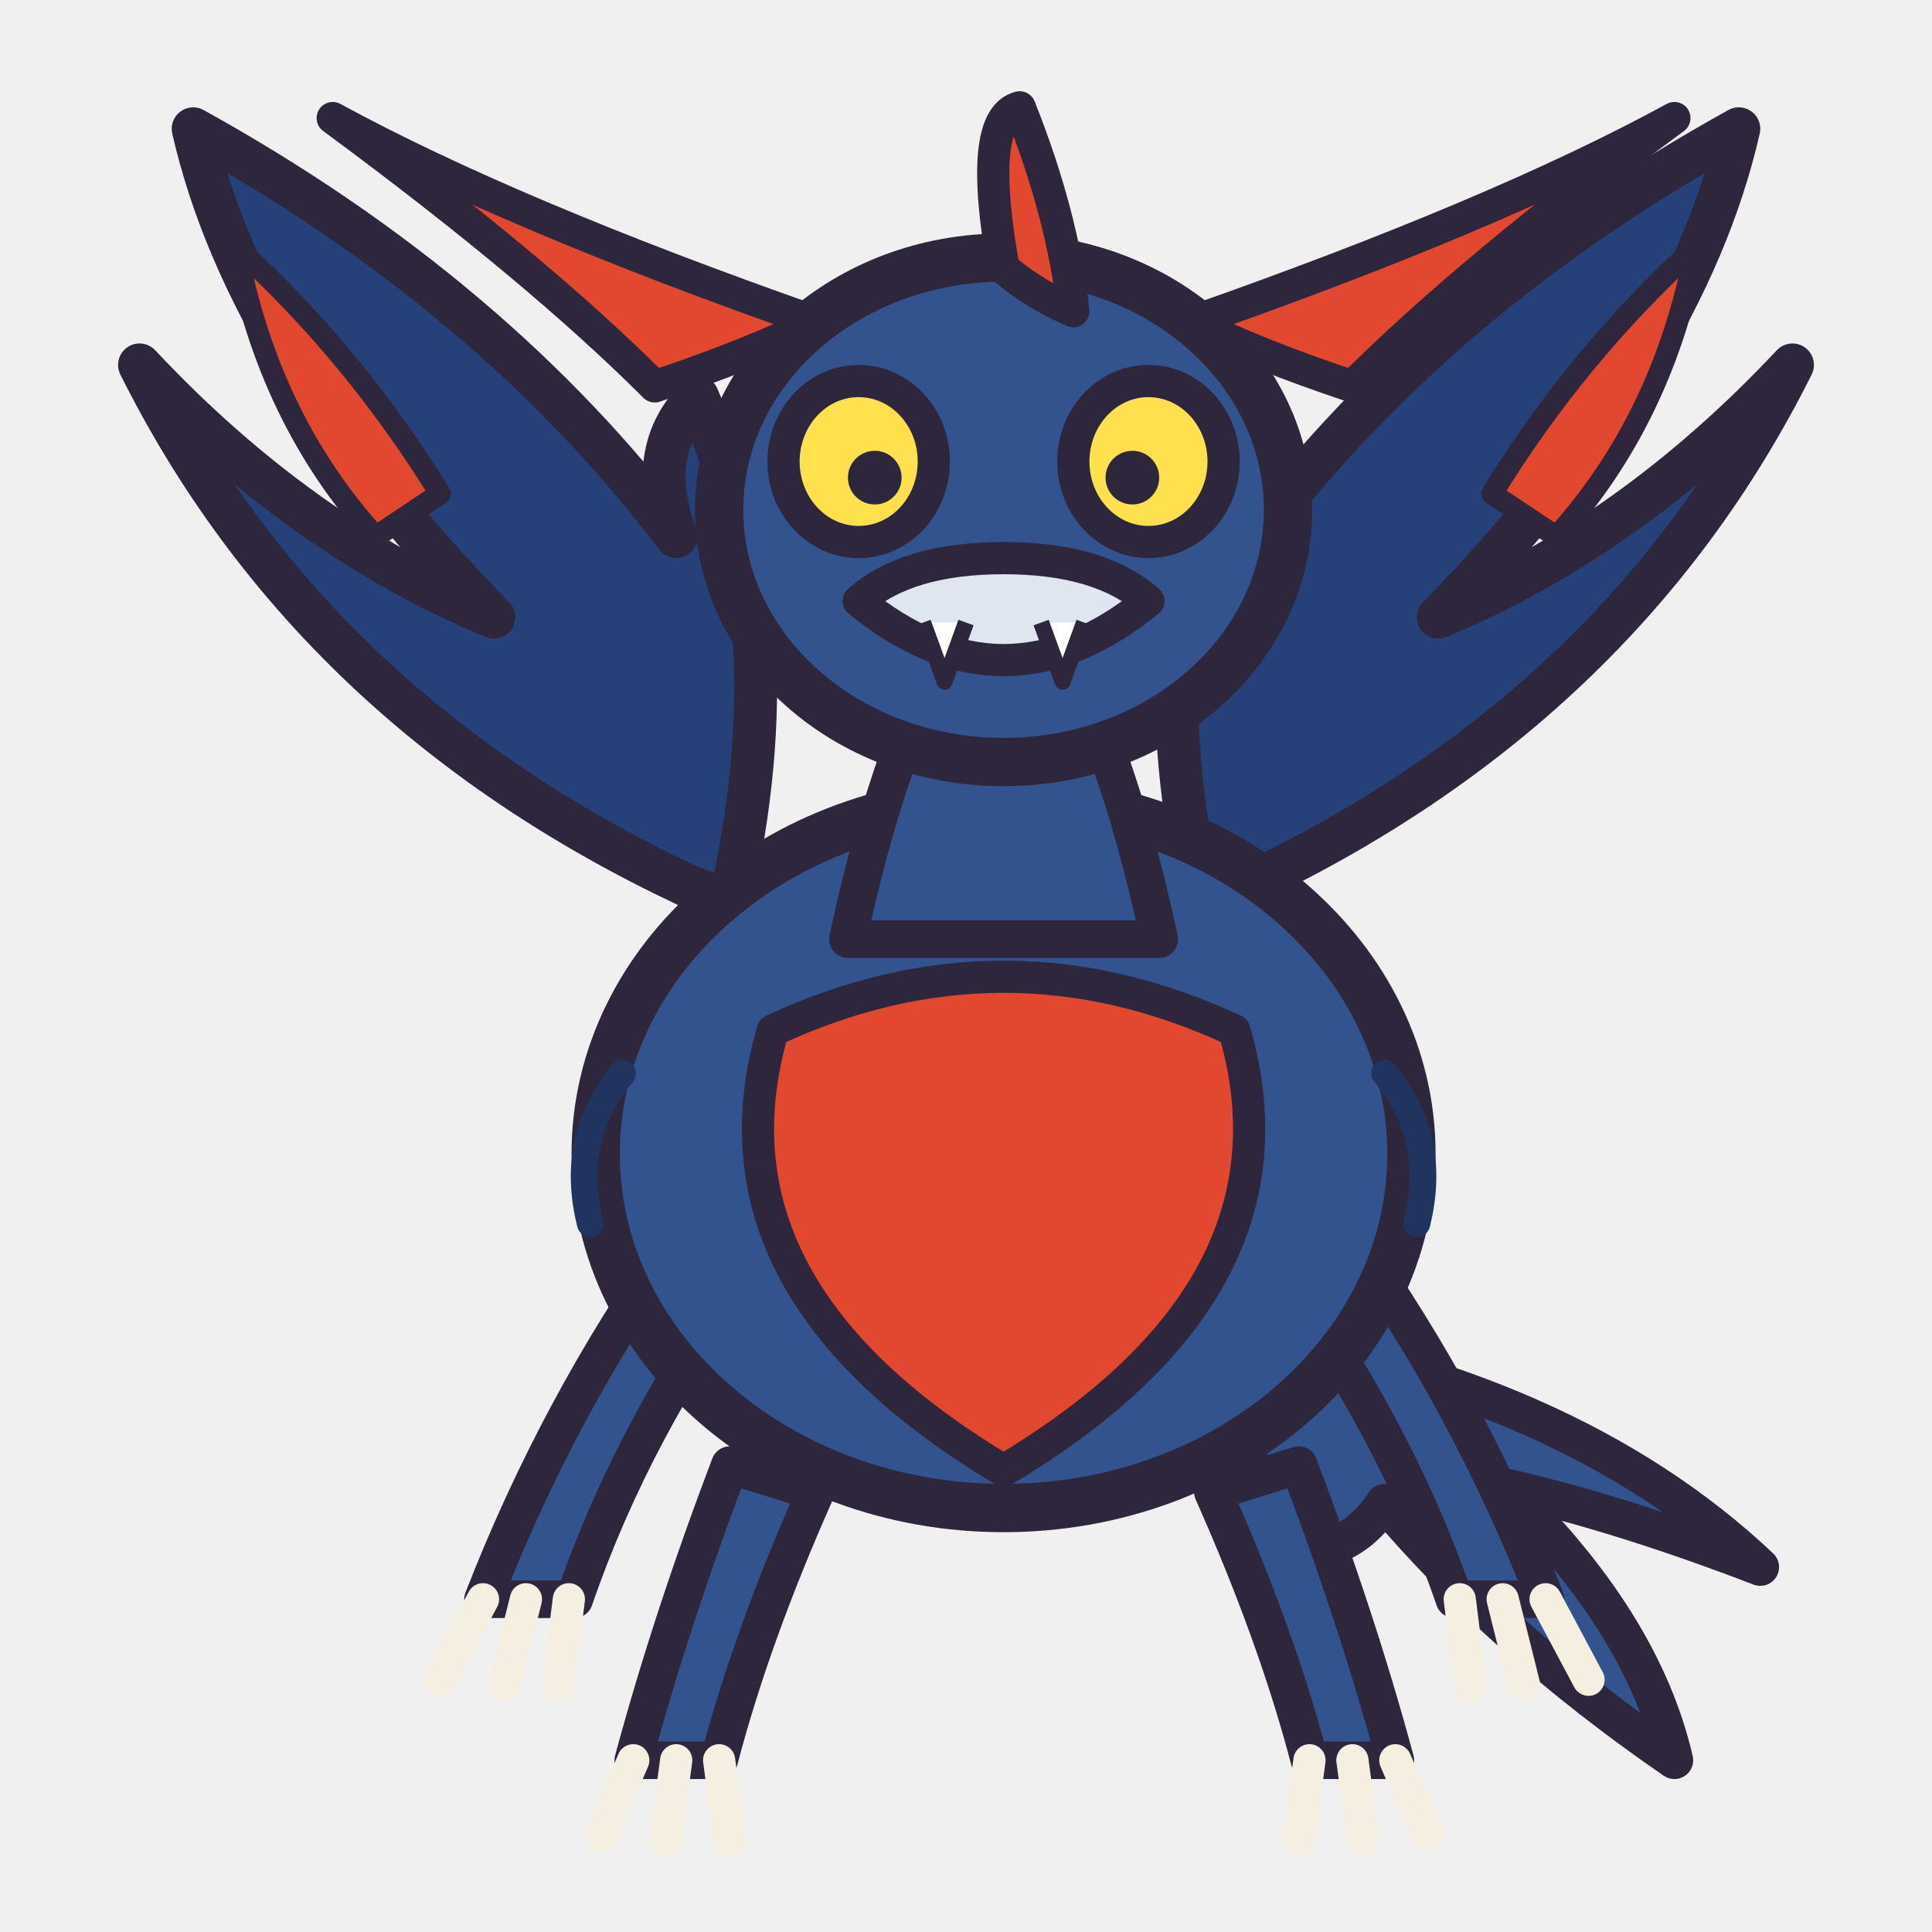
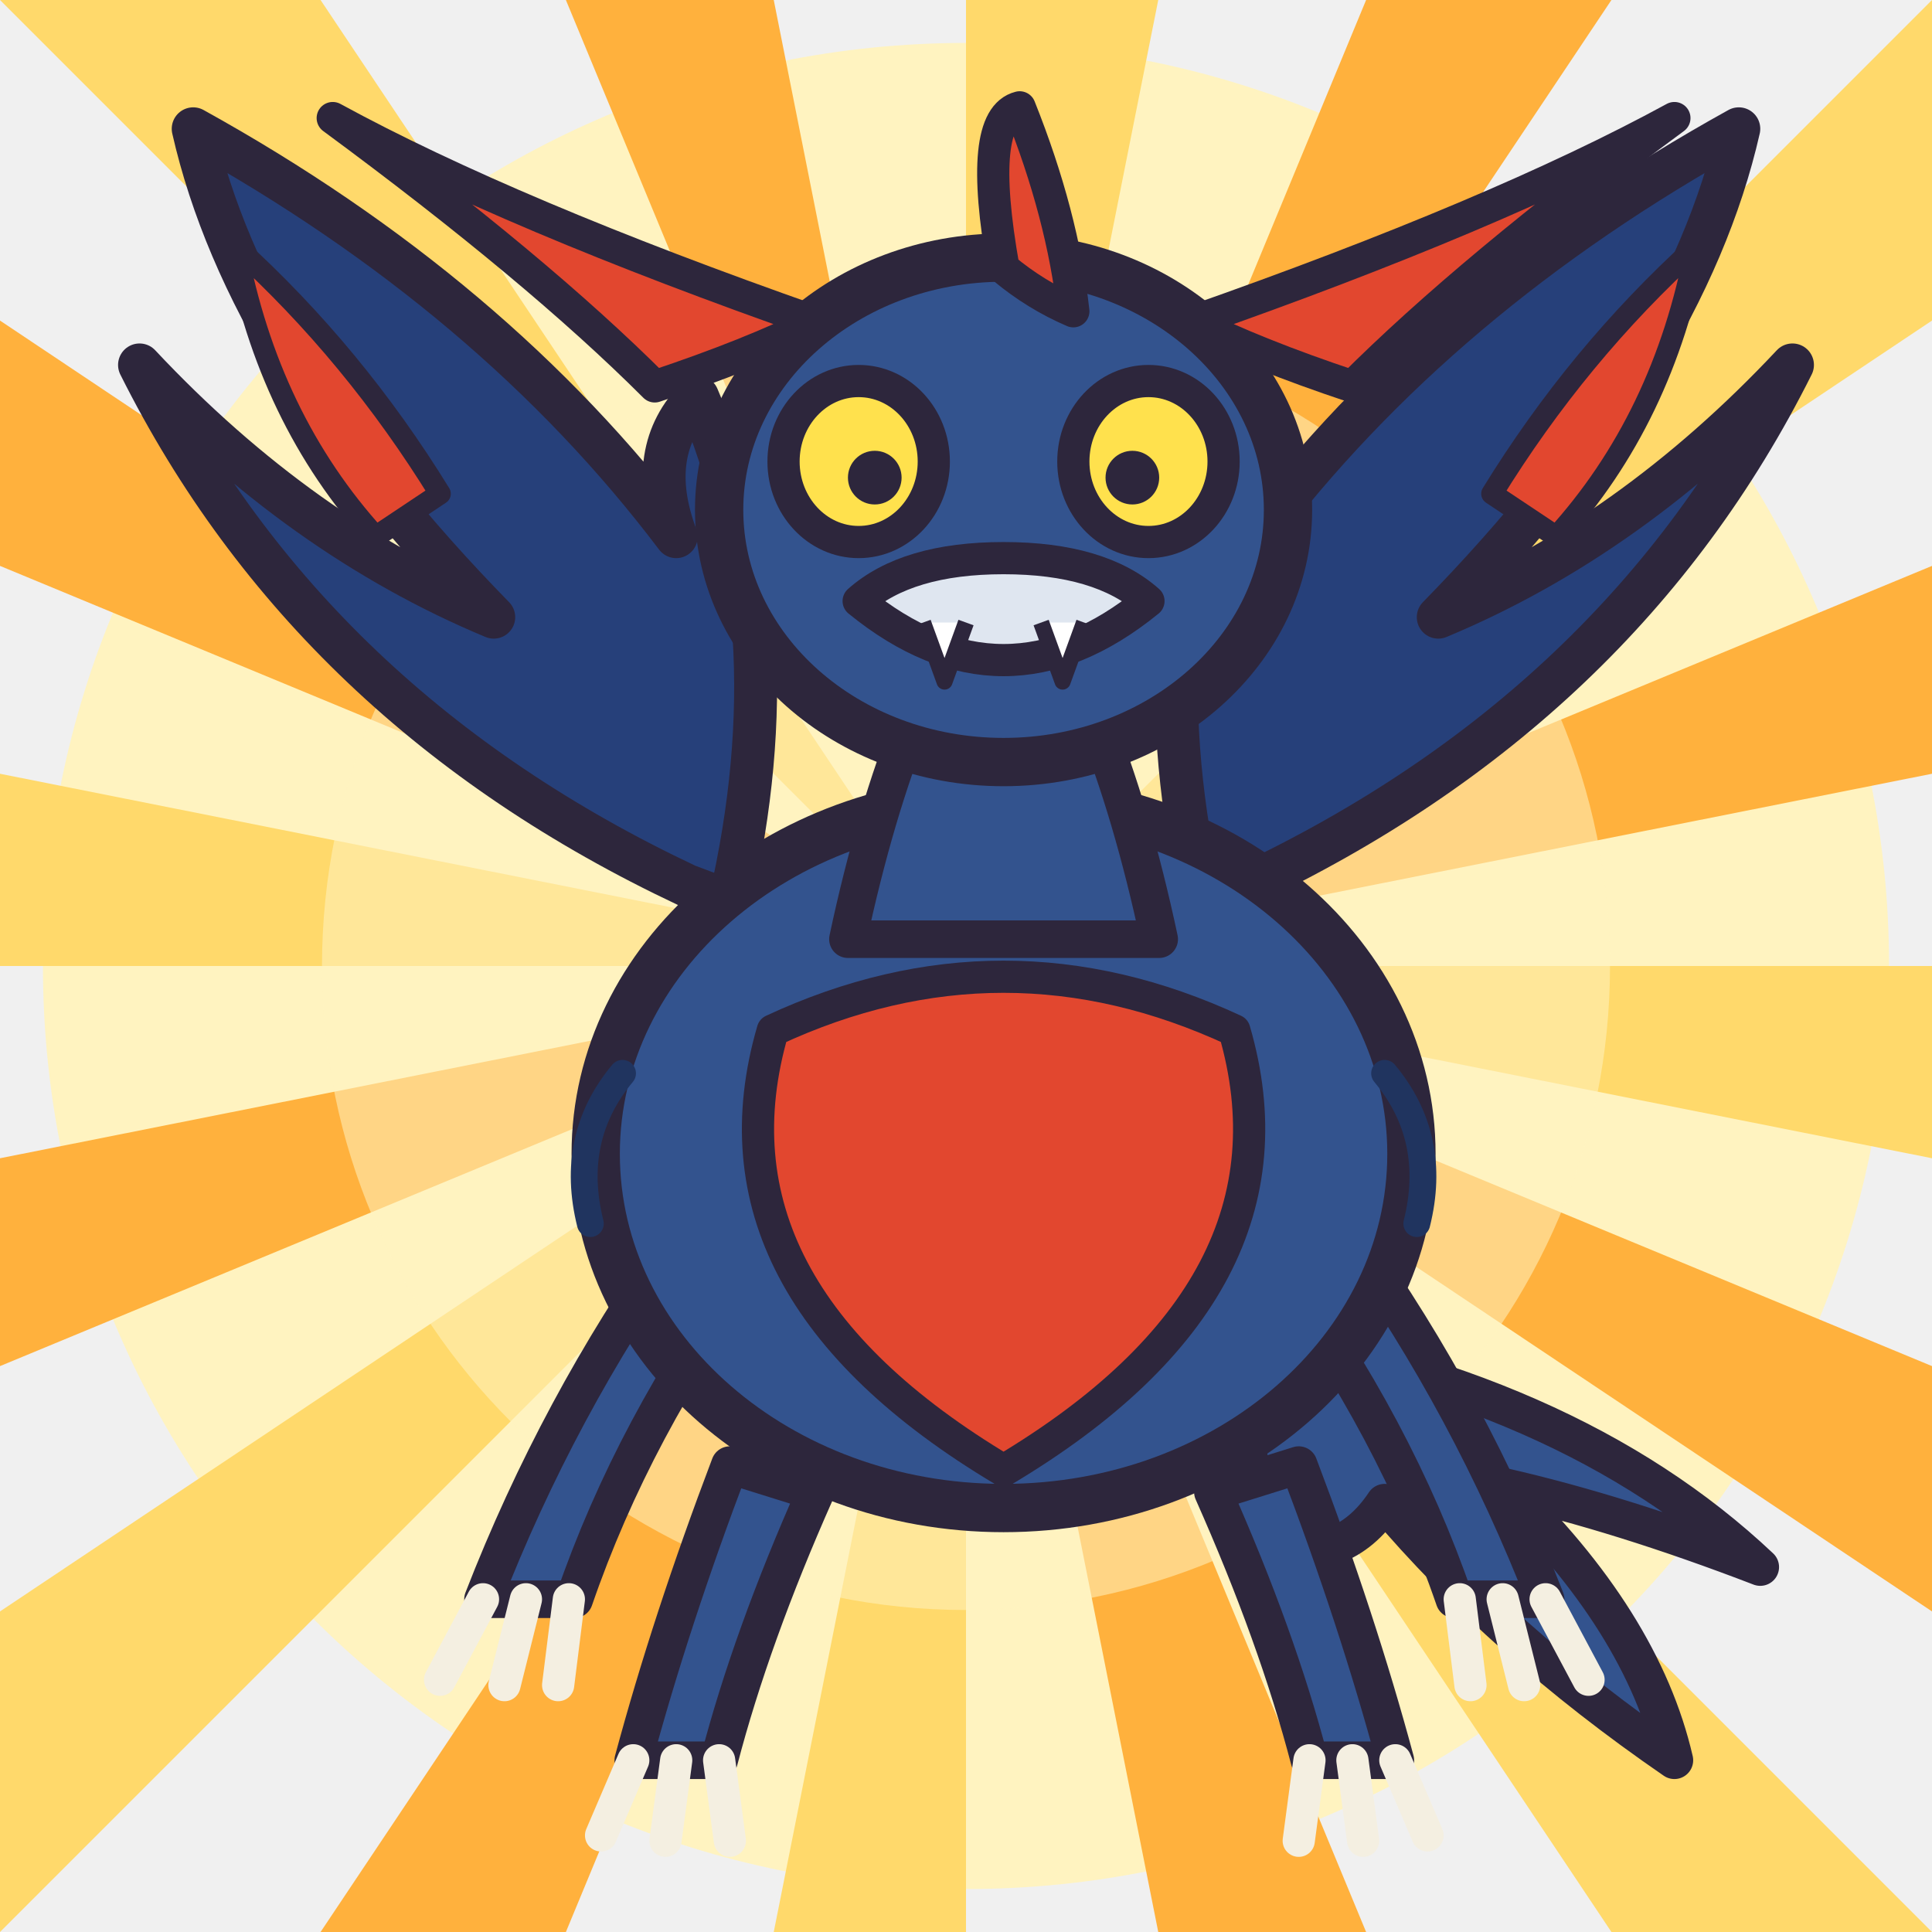
<svg xmlns="http://www.w3.org/2000/svg" viewBox="0 0 360 360">
+   <g id="mega-burst">
+     <circle cx="180" cy="180" r="172" fill="#fff3c0" />
+     <polygon points="180,180 450.0,180.0 444.8,232.7" fill="#ffd96b" />
+     <polygon points="180,180 429.4,283.3 404.5,330.0" fill="#ffb13d" />
+     <polygon points="180,180 370.9,370.9 330.0,404.5" fill="#ffd96b" />
+     <polygon points="180,180 283.3,429.4 232.7,444.8" fill="#ffb13d" />
+     <polygon points="180,180 180.0,450.0 127.3,444.8" fill="#ffd96b" />
+     <polygon points="180,180 76.7,429.4 30.0,404.5" fill="#ffb13d" />
+     <polygon points="180,180 -10.9,370.9 -44.5,330.0" fill="#ffd96b" />
+     <polygon points="180,180 -69.4,283.3 -84.8,232.7" fill="#ffb13d" />
+     <polygon points="180,180 -90.0,180.0 -84.8,127.3" fill="#ffd96b" />
+     <polygon points="180,180 -69.4,76.7 -44.5,30.0" fill="#ffb13d" />
+     <polygon points="180,180 -10.9,-10.9 30.0,-44.5" fill="#ffd96b" />
+     <polygon points="180,180 76.7,-69.4 127.3,-84.8" fill="#ffb13d" />
+     <polygon points="180,180 180.0,-90.0 232.7,-84.8" fill="#ffd96b" />
+     <polygon points="180,180 283.3,-69.4 330.0,-44.5" fill="#ffb13d" />
+     <polygon points="180,180 370.9,-10.9 404.5,30.0" fill="#ffd96b" />
+     <polygon points="180,180 429.4,76.7 444.8,127.3" fill="#ffb13d" />
+     <circle cx="180" cy="180" r="120" fill="#fff3c0" opacity="0.55" />
+   </g>
  <path d="M228 248 Q292 258 328 292 Q302 282 280 277 Q306 302 312 328 Q280 306 258 280 Q250 292 236 288 Z" fill="#33538e" stroke="#2d263c" stroke-width="7" stroke-linejoin="round" />
  <path d="M128 165 Q58 132 26 68 Q56 100 92 115 Q46 68 36 24 Q92 55 126 100 Q120 84 130 74 Q148 116 136 168 Z" fill="#26407a" stroke="#2d263c" stroke-width="8" stroke-linejoin="round" />
  <path d="M232 165 Q302 132 334 68 Q304 100 268 115 Q314 68 324 24 Q268 55 234 100 Q240 84 230 74 Q212 116 224 168 Z" fill="#26407a" stroke="#2d263c" stroke-width="8" stroke-linejoin="round" />
  <path d="M70 100 Q50 78 44 46 Q66 66 82 92 Z" fill="#e2472f" stroke="#2d263c" stroke-width="4" stroke-linejoin="round" />
  <path d="M290 100 Q310 78 316 46 Q294 66 278 92 Z" fill="#e2472f" stroke="#2d263c" stroke-width="4" stroke-linejoin="round" />
  <path d="M152 278 Q140 305 134 328 L118 328 Q125 302 136 273 Z" fill="#33538e" stroke="#2d263c" stroke-width="7" stroke-linejoin="round" />
  <path d="M226 278 Q238 305 244 328 L260 328 Q253 302 242 273 Z" fill="#33538e" stroke="#2d263c" stroke-width="7" stroke-linejoin="round" />
  <path d="M140 236 Q118 266 107 298 L90 298 Q104 262 126 231 Z" fill="#33538e" stroke="#2d263c" stroke-width="7" stroke-linejoin="round" />
  <path d="M238 236 Q260 266 271 298 L288 298 Q274 262 252 231 Z" fill="#33538e" stroke="#2d263c" stroke-width="7" stroke-linejoin="round" />
  <path d="M90 298 L82 313 M98 298 L94 314 M106 298 L104 314" stroke="#f4efe1" stroke-width="6" stroke-linecap="round" />
  <path d="M288 298 L296 313 M280 298 L284 314 M272 298 L274 314" stroke="#f4efe1" stroke-width="6" stroke-linecap="round" />
  <path d="M118 328 L112 342 M126 328 L124 343 M134 328 L136 343" stroke="#f4efe1" stroke-width="6" stroke-linecap="round" />
  <path d="M260 328 L266 342 M252 328 L254 343 M244 328 L242 343" stroke="#f4efe1" stroke-width="6" stroke-linecap="round" />
  <ellipse cx="187" cy="215" rx="76" ry="66" fill="#33538e" stroke="#2d263c" stroke-width="9" />
  <path d="M144 192 Q187 172 230 192 Q244 240 187 274 Q130 240 144 192 Z" fill="#e2472f" stroke="#2d263c" stroke-width="6" stroke-linejoin="round" />
  <path d="M116 200 Q106 212 110 228" fill="none" stroke="#20345f" stroke-width="5" stroke-linecap="round" />
  <path d="M258 200 Q268 212 264 228" fill="none" stroke="#20345f" stroke-width="5" stroke-linecap="round" />
  <path d="M158 175 Q168 128 187 103 Q206 128 216 175 Z" fill="#33538e" stroke="#2d263c" stroke-width="7" stroke-linejoin="round" />
  <ellipse cx="187" cy="95" rx="53" ry="47" fill="#33538e" stroke="#2d263c" stroke-width="9" />
  <path d="M152 60 Q95 40 62 22 Q100 50 122 72 Q140 66 152 60 Z" fill="#e2472f" stroke="#2d263c" stroke-width="6" stroke-linejoin="round" />
  <path d="M187 50 Q182 22 190 20 Q198 40 200 58 Q193 55 187 50 Z" fill="#e2472f" stroke="#2d263c" stroke-width="6" stroke-linejoin="round" />
  <path d="M222 60 Q279 40 312 22 Q274 50 252 72 Q234 66 222 60 Z" fill="#e2472f" stroke="#2d263c" stroke-width="6" stroke-linejoin="round" />
  <path d="M160 112 Q187 134 214 112 Q205 104 187 104 Q169 104 160 112 Z" fill="#dfe6f0" stroke="#2d263c" stroke-width="6" stroke-linejoin="round" />
  <path d="M172 116 L176 127 L180 116 M194 116 L198 127 L202 116" fill="#ffffff" stroke="#2d263c" stroke-width="3" stroke-linejoin="round" />
  <ellipse cx="160" cy="86" rx="14" ry="15" fill="#ffe14d" stroke="#2d263c" stroke-width="6" />
  <ellipse cx="214" cy="86" rx="14" ry="15" fill="#ffe14d" stroke="#2d263c" stroke-width="6" />
  <circle cx="163" cy="89" r="5" fill="#2d263c" />
  <circle cx="211" cy="89" r="5" fill="#2d263c" />
</svg>
